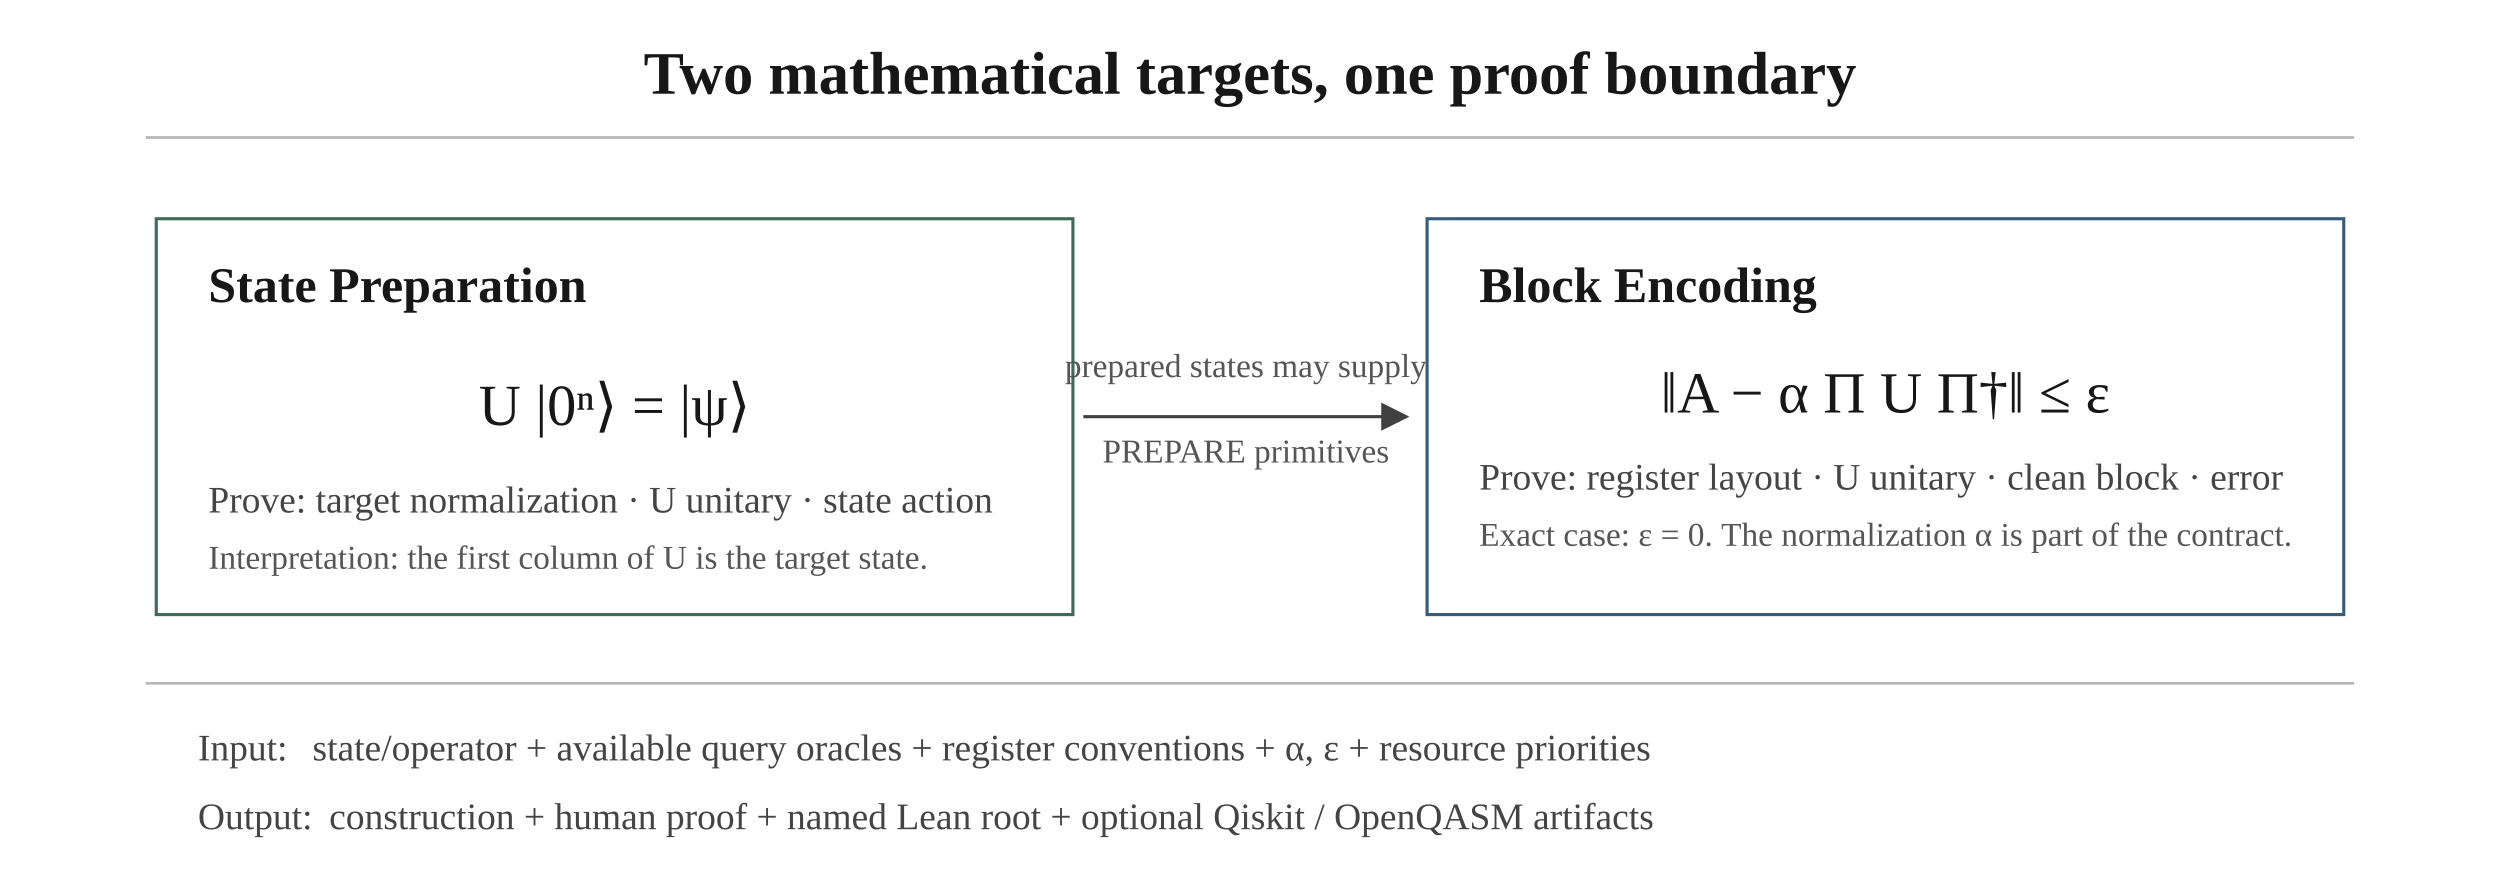
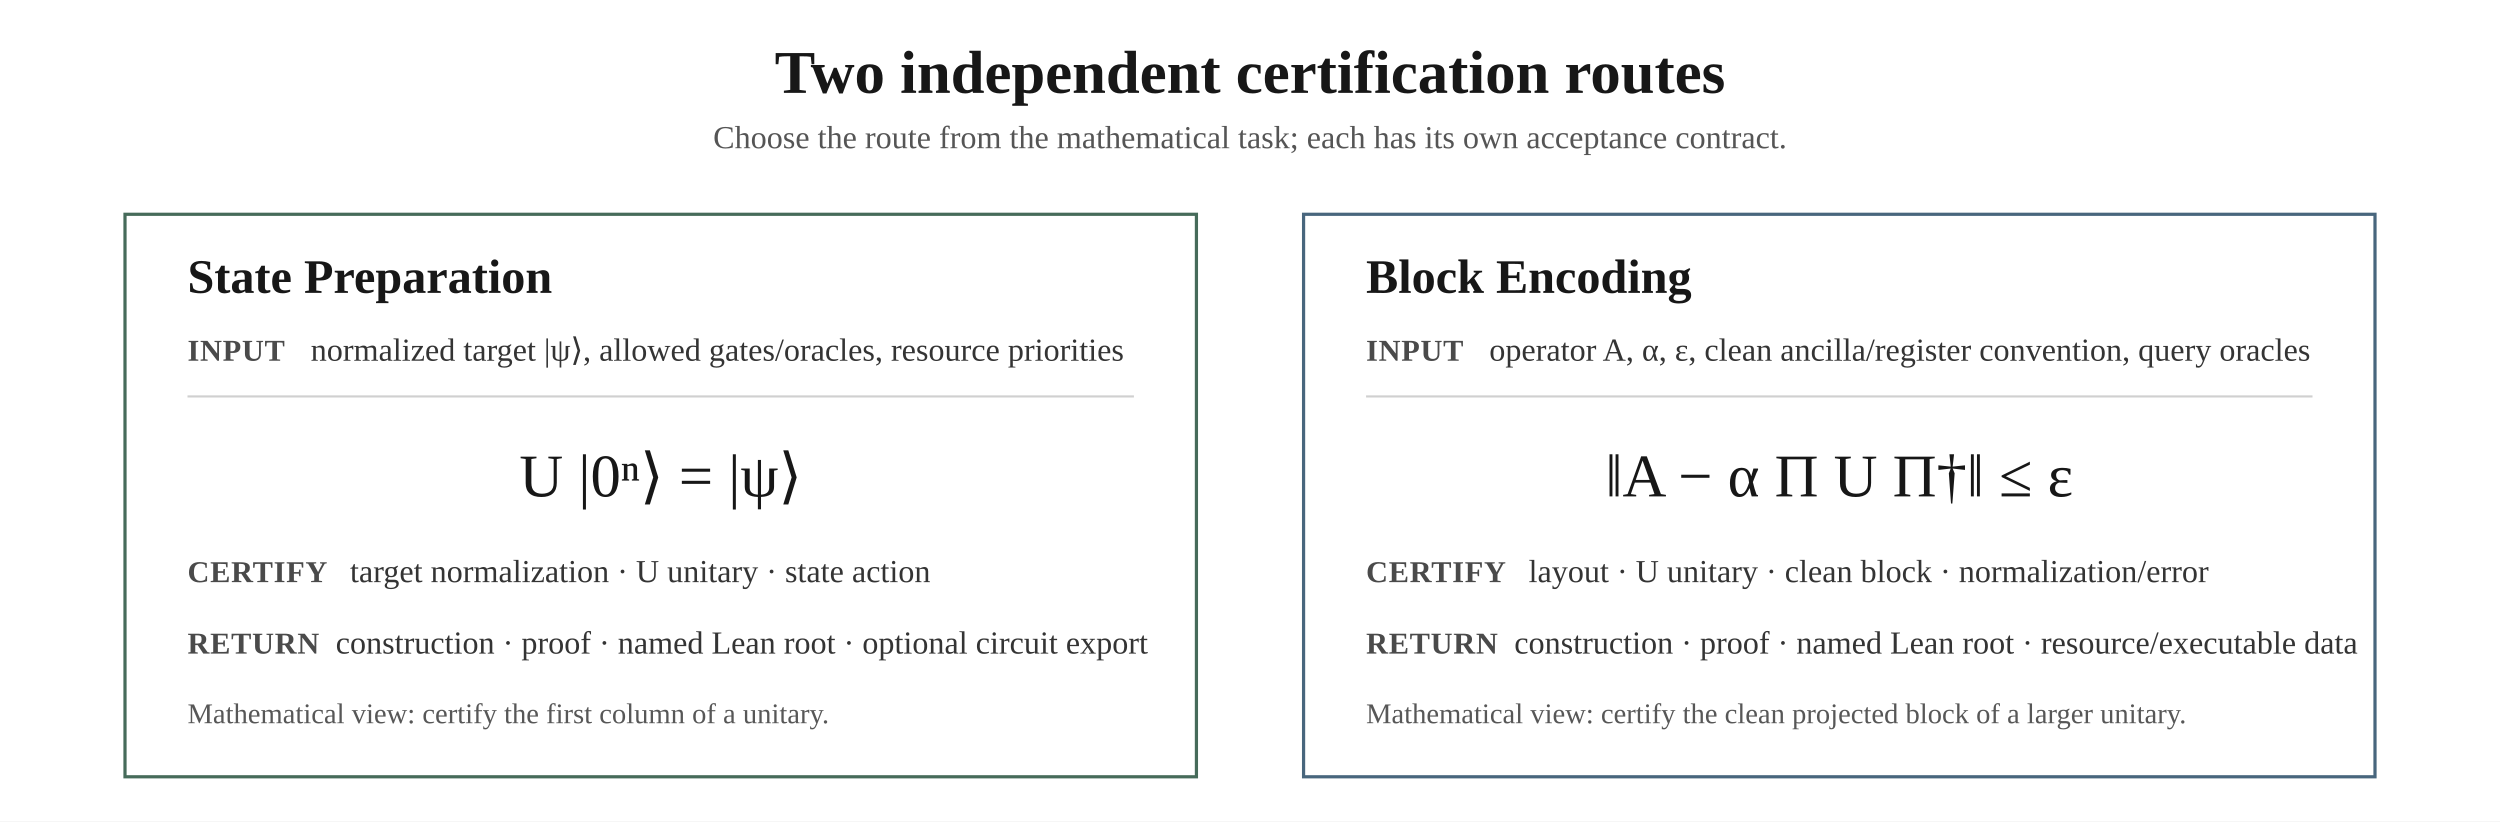
- <svg xmlns="http://www.w3.org/2000/svg" width="1200" height="430" viewBox="0 0 1200 430" role="img" aria-labelledby="title desc">
-   <defs>
-     <marker id="arrow" markerWidth="9" markerHeight="9" refX="8" refY="4.5" orient="auto">
-       <path d="M0,0 L9,4.5 L0,9 z" fill="#404040" />
-     </marker>
-     <style>
-       text { font-family: "Times New Roman", Times, "Liberation Serif", serif; fill: #171717; }
-       .title { font-size: 29px; font-weight: 700; }
-       .head { font-size: 24px; font-weight: 700; }
-       .formula { font-size: 28px; }
-       .body { font-size: 18px; fill: #444; }
-       .small { font-size: 16px; fill: #555; }
-       .rule { stroke: #b6b6b6; stroke-width: 1.3; }
-       .box { fill: #fff; stroke: #454545; stroke-width: 1.5; }
-       .accent-state { stroke: #3d6b57; }
-       .accent-block { stroke: #355c7d; }
-       .arrow { stroke: #404040; stroke-width: 1.5; fill: none; marker-end: url(#arrow); }
-     </style>
-   </defs>
-   <rect width="1200" height="430" fill="#fff" />
-   <text x="600" y="45" text-anchor="middle" class="title">Two mathematical targets, one proof boundary</text>
-   <line x1="70" y1="66" x2="1130" y2="66" class="rule" />
-   <rect x="75" y="105" width="440" height="190" class="box accent-state" />
-   <text x="100" y="145" class="head">State Preparation</text>
-   <text x="295" y="204" text-anchor="middle" class="formula">U |0ⁿ⟩ = |ψ⟩</text>
-   <text x="100" y="246" class="body">Prove: target normalization · U unitary · state action</text>
-   <text x="100" y="273" class="small">Interpretation: the first column of U is the target state.</text>
-   <rect x="685" y="105" width="440" height="190" class="box accent-block" />
-   <text x="710" y="145" class="head">Block Encoding</text>
-   <text x="905" y="198" text-anchor="middle" class="formula">‖A − α Π U Π†‖ ≤ ε</text>
-   <text x="710" y="235" class="body">Prove: register layout · U unitary · clean block · error</text>
-   <text x="710" y="262" class="small">Exact case: ε = 0.  The normalization α is part of the contract.</text>
-   <path d="M520 200 L675 200" class="arrow" />
-   <text x="598" y="181" text-anchor="middle" class="small">prepared states may supply</text>
-   <text x="598" y="222" text-anchor="middle" class="small">PREPARE primitives</text>
-   <line x1="70" y1="328" x2="1130" y2="328" class="rule" />
-   <text x="95" y="365" class="body">Input:</text>
-   <text x="150" y="365" class="body">state/operator + available query oracles + register conventions + α, ε + resource priorities</text>
-   <text x="95" y="398" class="body">Output:</text>
-   <text x="158" y="398" class="body">construction + human proof + named Lean root + optional Qiskit / OpenQASM artifacts</text>
+ <svg xmlns="http://www.w3.org/2000/svg" width="1400" height="460" viewBox="0 0 1400 460" role="img" aria-labelledby="title desc">
+   <style>
+     text { font-family: "Times New Roman", Times, "Liberation Serif", serif; fill: #171717; }
+     .title { font-size: 34px; font-weight: 700; }
+     .subtitle { font-size: 18px; fill: #555; }
+     .head { font-size: 27px; font-weight: 700; }
+     .label { font-size: 17px; font-weight: 700; letter-spacing: .4px; fill: #4a4a4a; }
+     .formula { font-size: 34px; }
+     .body { font-size: 18px; fill: #343434; }
+     .small { font-size: 16px; fill: #575757; }
+     .panel { fill: #fff; stroke-width: 1.8; }
+     .state { stroke: #466b5a; }
+     .block { stroke: #48667d; }
+     .rule { stroke: #d0d0d0; stroke-width: 1.2; }
+   </style>
+   <rect width="1400" height="460" fill="#ffffff" />
+   <text x="700" y="52" text-anchor="middle" class="title">Two independent certification routes</text>
+   <text x="700" y="83" text-anchor="middle" class="subtitle">Choose the route from the mathematical task; each has its own acceptance contract.</text>
+   <rect x="70" y="120" width="600" height="315" class="panel state" />
+   <text x="105" y="164" class="head">State Preparation</text>
+   <text x="105" y="202" class="label">INPUT</text>
+   <text x="174" y="202" class="body">normalized target |ψ⟩, allowed gates/oracles, resource priorities</text>
+   <line x1="105" y1="222" x2="635" y2="222" class="rule" />
+   <text x="370" y="278" text-anchor="middle" class="formula">U |0ⁿ⟩ = |ψ⟩</text>
+   <text x="105" y="326" class="label">CERTIFY</text>
+   <text x="196" y="326" class="body">target normalization · U unitary · state action</text>
+   <text x="105" y="366" class="label">RETURN</text>
+   <text x="188" y="366" class="body">construction · proof · named Lean root · optional circuit export</text>
+   <text x="105" y="405" class="small">Mathematical view: certify the first column of a unitary.</text>
+   <rect x="730" y="120" width="600" height="315" class="panel block" />
+   <text x="765" y="164" class="head">Block Encoding</text>
+   <text x="765" y="202" class="label">INPUT</text>
+   <text x="834" y="202" class="body">operator A, α, ε, clean ancilla/register convention, query oracles</text>
+   <line x1="765" y1="222" x2="1295" y2="222" class="rule" />
+   <text x="1030" y="278" text-anchor="middle" class="formula">‖A − α Π U Π†‖ ≤ ε</text>
+   <text x="765" y="326" class="label">CERTIFY</text>
+   <text x="856" y="326" class="body">layout · U unitary · clean block · normalization/error</text>
+   <text x="765" y="366" class="label">RETURN</text>
+   <text x="848" y="366" class="body">construction · proof · named Lean root · resource/executable data</text>
+   <text x="765" y="405" class="small">Mathematical view: certify the clean projected block of a larger unitary.</text>
</svg>
